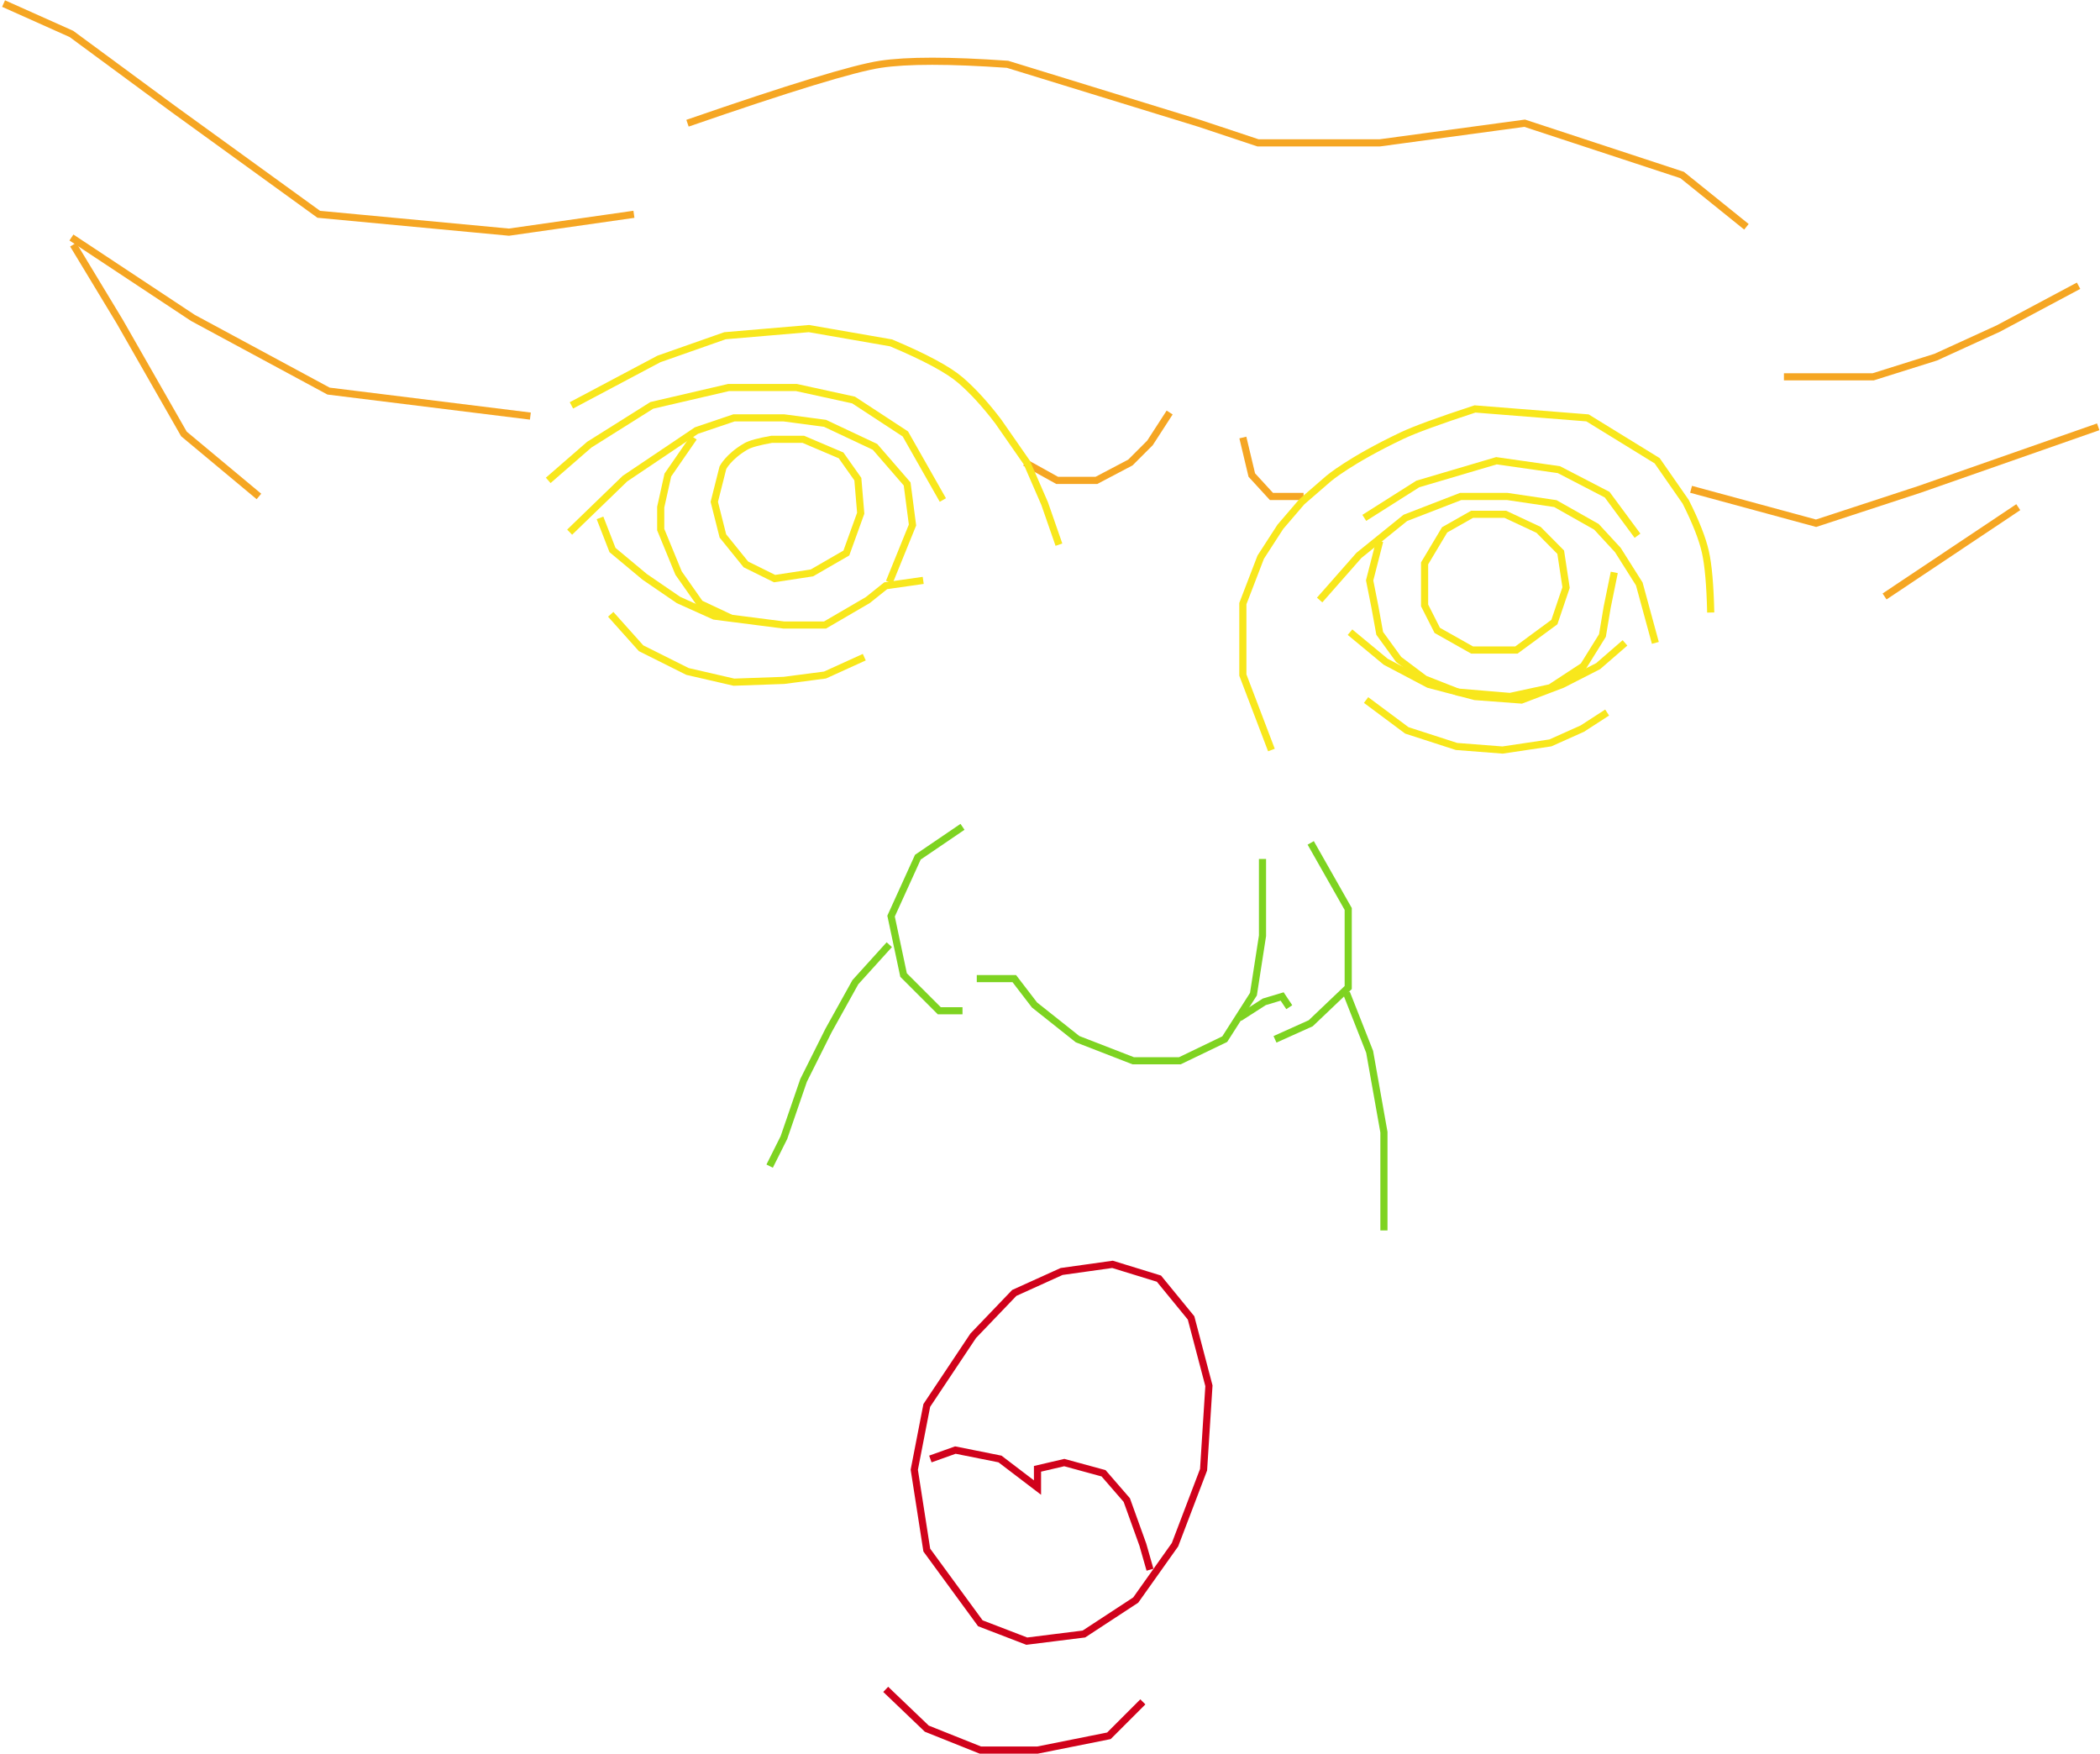
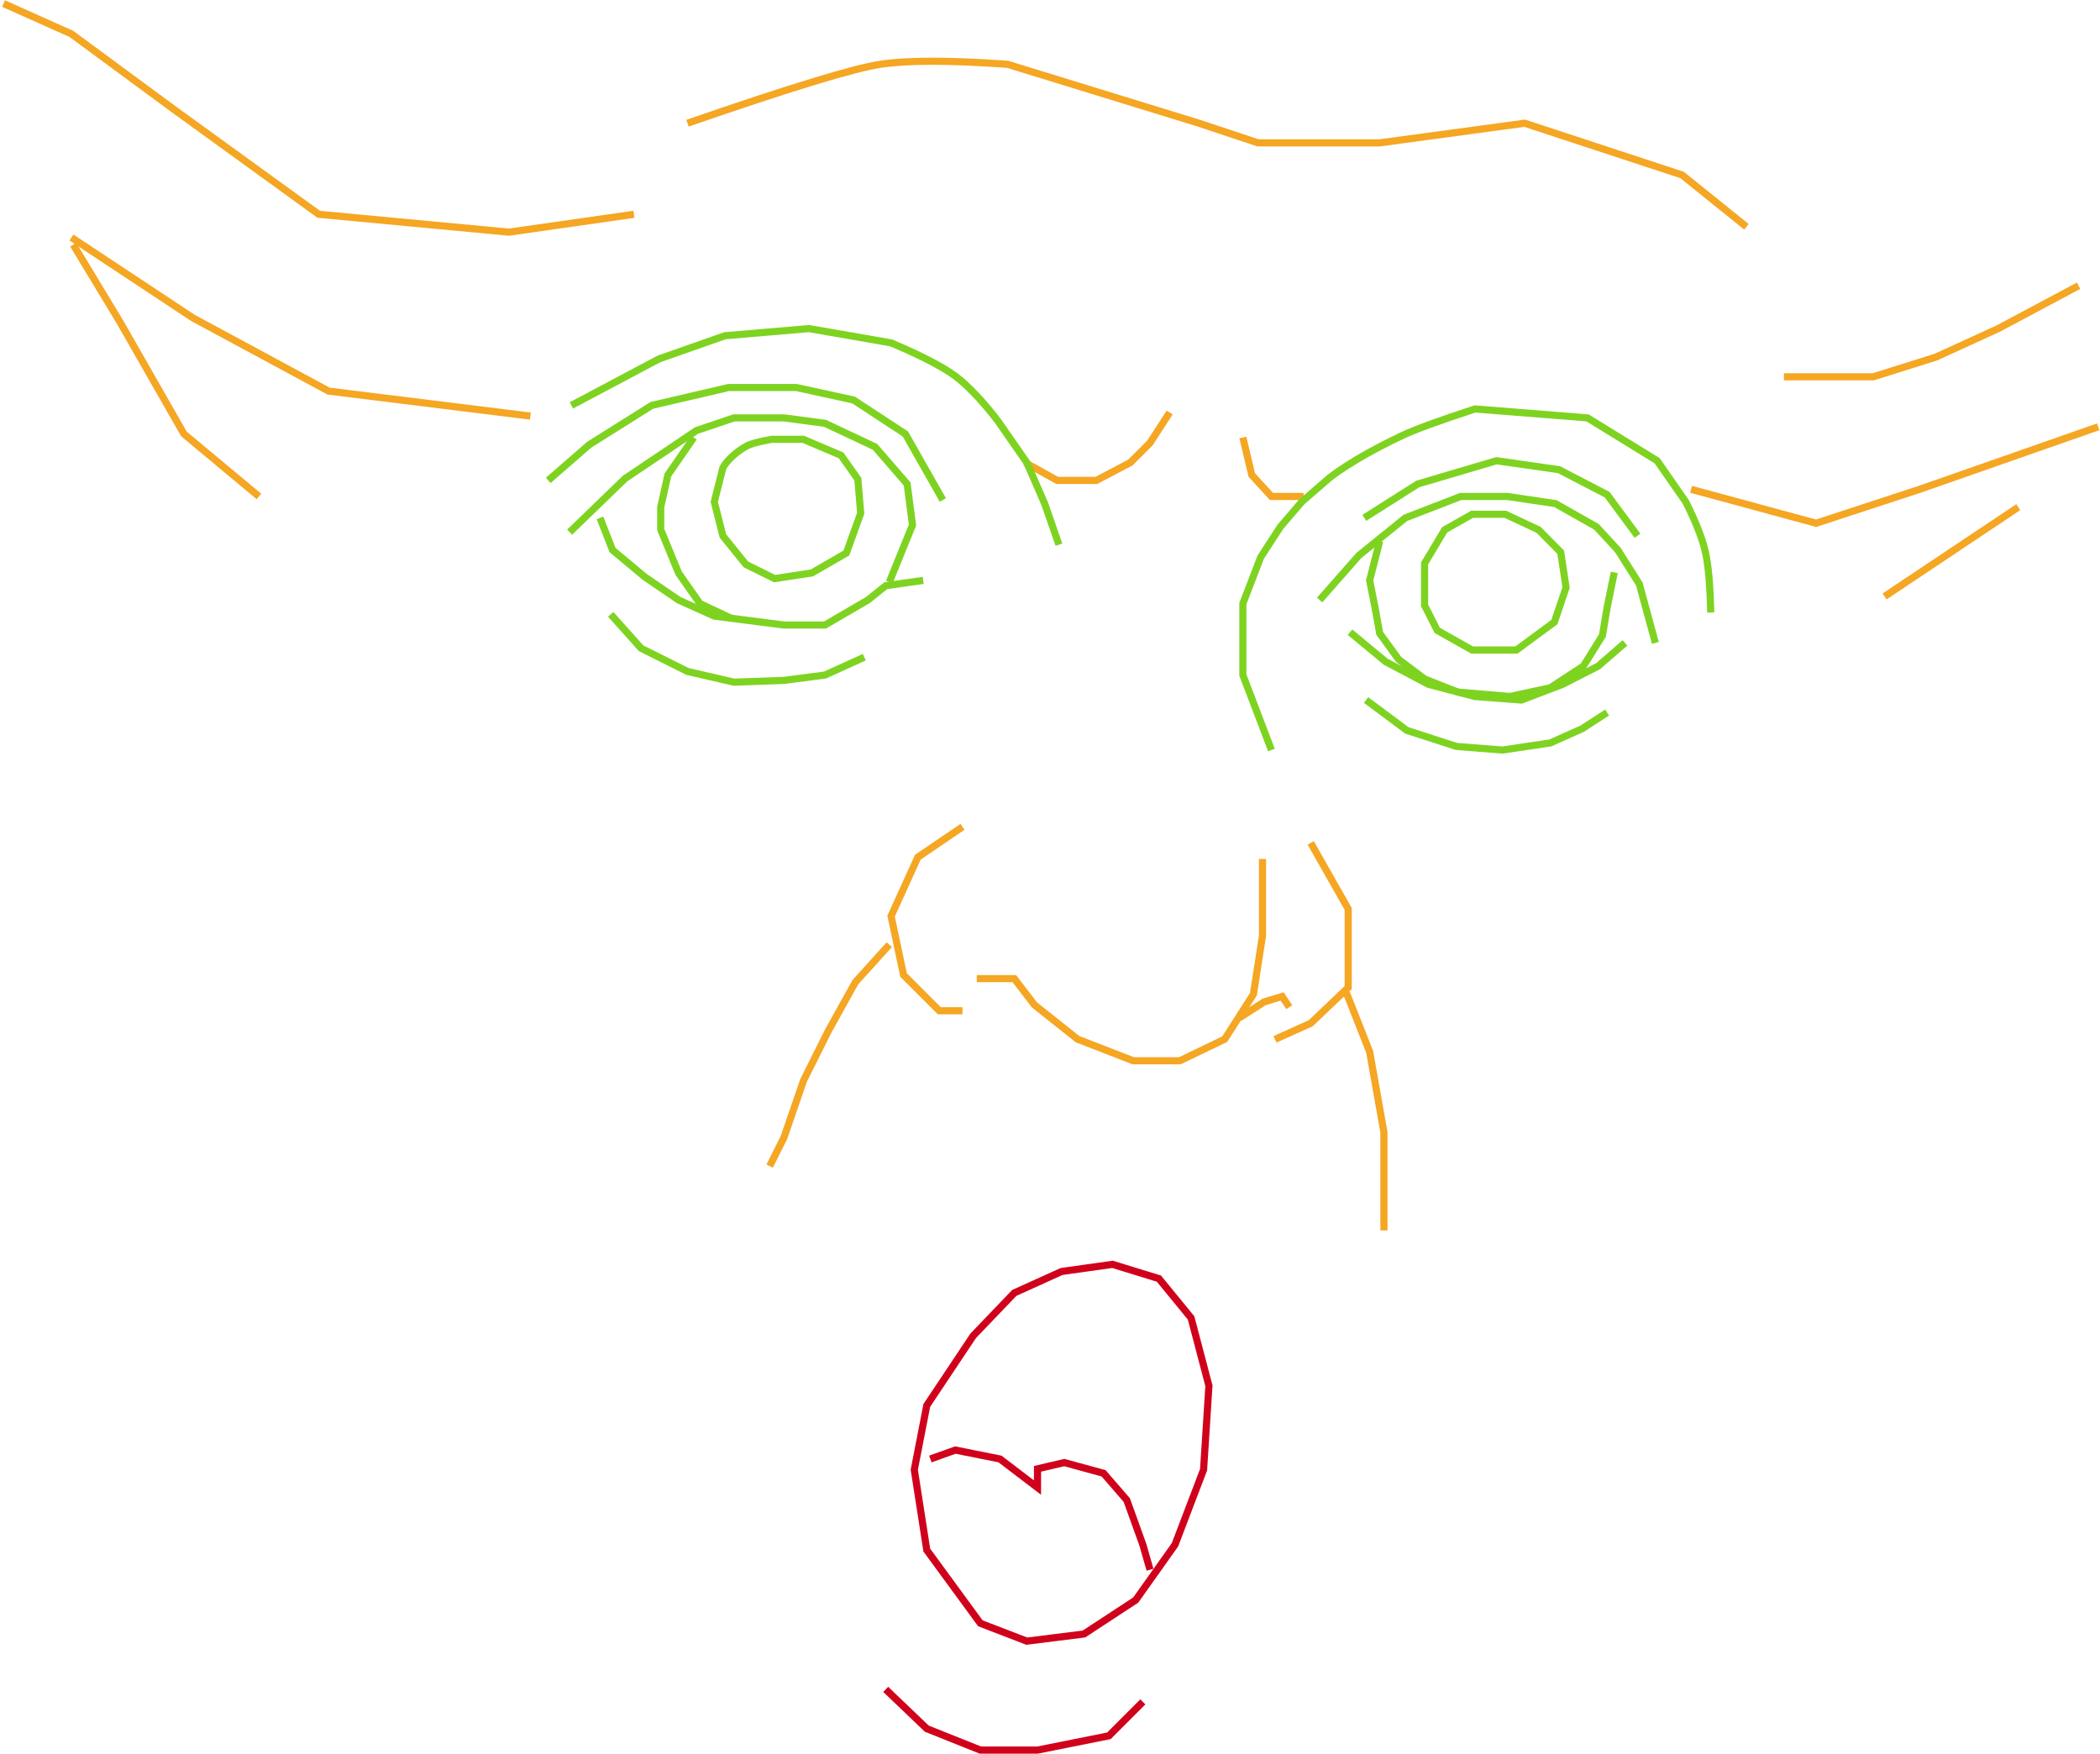
<svg xmlns="http://www.w3.org/2000/svg" width="588px" height="491px" viewBox="0 0 588 491" version="1.1">
  <defs />
  <g id="Page-1" stroke="none" stroke-width="1" fill="none" fill-rule="evenodd">
    <g id="ferengi" transform="translate(-251, -198)" fill-rule="nonzero" stroke-width="2">
      <g id="expression3" transform="translate(252, 199)">
        <g id="brow" stroke="#F5A623">
          <polyline id="Path-19-Copy-2" points="0 0 19 8.5 47.5 29.5 88.25 59 141.5 64 176.5 59" />
          <polyline id="Path-20-Copy-2" points="581 79 558.5 91 541 99 523.5 104.5 498.5 104.5" />
          <path d="M191.5,33.5 C220.01,23.637 238.01,18.137 245.5,17 C252.99,15.863 264.856,15.863 281.098,17 L334.712,33.5 L351.247,39 L385.32,39 L425.906,33.5 L470,48 L488,62.5" id="Path-7-Copy-2" />
          <polyline id="Path-4-Copy-3" points="19 65.5 53 88 91 108.5 147.5 115.5" />
          <path d="M526.679,166 L564.118,141" id="Path-5-Copy-3" />
          <polyline id="Path-60" points="19.5 67.5 32.5 89 50.5 120.5 71.5 138" />
          <polyline id="Path-61" points="586.5 118.5 536.5 136 507.5 145.5 472.5 136" />
          <polyline id="Path-58" points="286 128.5 295 133.5 306 133.5 315.5 128.5 321 123 326.5 114.5" />
          <polyline id="Path-59" points="347 121.5 349.5 132 355 138 364 138" />
        </g>
        <g id="mouth" transform="translate(247, 353)" stroke="#D0021B">
          <path d="M0,119 L11.5,130 C21.5,134 26.5,136 26.5,136 C37.167,136 42.5,136 42.5,136 C55.833,133.333 62.5,132 62.5,132 L72,122.5" id="Path-18-Copy-2" />
          <polygon id="Path-48" points="24.5 20 11.5 39.5 8 57.5 11.5 80 26.5 100.5 39.5 105.5 55.5 103.5 70 94 81 78.5 89 57.5 90.5 34 85.5 15 76.5 4 63.5 0 49.25 2 36 8" />
          <path d="M12.5,54.5 L19.5,52 L32,54.5 L42.5,62.5 C42.5,59 42.5,57.25 42.5,57.25 C47.5,56.083 50,55.5 50,55.5 C57.333,57.5 61,58.5 61,58.5 C65.333,63.5 67.5,66 67.5,66 C70.5,74.333 72,78.5 72,78.5 L74,85.5" id="Path-49" />
        </g>
-         <g id="nose" transform="translate(214, 230)" stroke="#7ED321">
+         <g id="nose" transform="translate(214, 230)" stroke="#F5A623">
          <polyline id="Path-11-Copy-2" points="58.5 43 69 43 74.655 50.374 86.716 59.951 102.294 66 115.36 66 127.924 59.951 135.964 47.35 138.5 31 138.5 9.5" />
          <polyline id="Path-51" points="152 5 162.5 23.5 162.5 45.5 152 55.5 142 60" />
          <polyline id="Path-52" points="54.5 0.5 42 9 34.5 25.5 38 42 48 52 54.5 52" />
          <polyline id="Path-53" points="162 47 168.5 63.5 172.5 86 172.5 113.5" />
          <polyline id="Path-54" points="34 33.5 24.5 44 17 57.5 10 71.5 4.5 87.5 0.5 95.5" />
          <polyline id="Path-55" points="132 54 139 49.5 144 48 146 51" />
        </g>
-         <g id="eyes" transform="translate(152, 91)" stroke="#F8E71C">
+         <g id="eyes" transform="translate(152, 91)" stroke="#7ED321">
          <path d="M7,21.5 L31.5,8.5 L50,2 L73.5,0 L96.5,4 C106.066,8.028 112.566,11.528 116,14.5 C119.434,17.472 122.934,21.305 126.5,26 L134.5,37.5 L139.5,49 L143.5,60.5" id="Path-21-Copy" />
          <path d="M326,79.5 C325.834,71.859 325.334,66.192 324.5,62.5 C323.666,58.808 321.833,54.141 319,48.5 L311,37 C298,29 291.5,25 291.5,25 C270.5,23.333 260,22.5 260,22.5 C249.917,25.796 243.083,28.296 239.5,30 C224.895,36.947 219,42 219,42 C214,46.333 211.5,48.5 211.5,48.5 C207.5,53.167 205.5,55.5 205.5,55.5 C201.833,61.167 200,64 200,64 C196.667,72.667 195,77 195,77 C195,90.333 195,97 195,97 L203,118" id="Path-22-Copy" />
          <path d="M216.5,76 L227.5,63.5 L240.5,53 C250.833,49 256,47 256,47 C264.667,47 269,47 269,47 C278,48.333 282.5,49 282.5,49 C290.167,53.333 294,55.5 294,55.5 C298,59.833 300,62 300,62 C304,68.333 306,71.5 306,71.5 L310.5,88" id="Path-23-Copy" />
          <path d="M229.5,104 L240.919,112.5 C250.183,115.5 254.815,117 254.815,117 C263.417,117.667 267.719,118 267.719,118 C276.652,116.667 281.119,116 281.119,116 C287.074,113.333 290.052,112 290.052,112 L297,107.5" id="Path-24-Copy" />
          <path d="M225,85 L235,93.282 C243,97.504 247,99.615 247,99.615 C255.667,101.889 260,103.026 260,103.026 C268.667,103.675 273,104 273,104 C280.667,101.077 284.5,99.615 284.5,99.615 C291.167,96.205 294.5,94.5 294.5,94.5 L302,88" id="Path-25-Copy" />
          <path d="M233.317,59.5 C231.439,66.833 230.5,70.5 230.5,70.5 C231.494,75.51 231.99,78.016 231.99,78.016 C232.875,82.891 233.317,85.328 233.317,85.328 C236.856,90.203 238.625,92.641 238.625,92.641 C243.49,96.297 245.923,98.125 245.923,98.125 C252.115,100.562 255.212,101.781 255.212,101.781 C264.942,102.594 269.808,103 269.808,103 C277.327,101.375 281.087,100.562 281.087,100.562 C287.279,96.5 290.375,94.469 290.375,94.469 C293.913,88.781 295.683,85.938 295.683,85.938 C296.567,80.656 297.01,78.016 297.01,78.016 L299,68.266" id="Path-26-Copy" />
          <path d="M251.5,56.348 C247.758,62.609 245.886,65.739 245.886,65.739 C245.886,73.58 245.886,77.5 245.886,77.5 C248.25,82.167 249.432,84.5 249.432,84.5 C255.932,88.167 259.182,90 259.182,90 C267.455,90 271.591,90 271.591,90 C278.682,84.783 282.227,82.174 282.227,82.174 C284.409,75.725 285.5,72.5 285.5,72.5 C284.5,65.906 284,62.609 284,62.609 C279.864,58.435 277.795,56.348 277.795,56.348 C271.598,53.449 268.5,52 268.5,52 L259.182,52 C254.061,54.899 251.5,56.348 251.5,56.348 Z" id="Path-27-Copy" />
          <path d="M18,80 L26.5,89.5 C35.167,93.833 39.5,96 39.5,96 C48.167,98 52.5,99 52.5,99 C61.833,98.667 66.5,98.5 66.5,98.5 C74.167,97.5 78,97 78,97 L89,92" id="Path-28-Copy" />
          <path d="M6.5,57 C16.833,47 22,42 22,42 C35.333,33.035 42,28.552 42,28.552 C49,26.184 52.5,25 52.5,25 C61.833,25 66.5,25 66.5,25 C74.167,26.015 78,26.522 78,26.522 C87.333,30.92 92,33.119 92,33.119 C98,40.04 101,43.5 101,43.5 C102,51.167 102.5,55 102.5,55 L96,71" id="Path-29-Copy" />
          <path d="M15,53 C17.333,59 18.5,62 18.5,62 C24.5,67 27.5,69.5 27.5,69.5 C33.833,73.833 37,76 37,76 C43.667,79 47,80.5 47,80.5 L66.5,83 L78,83 L90,76 L95,72 L105.5,70.5" id="Path-30-Copy" />
          <path d="M41.25,30.5 C36.417,37.5 34,41 34,41 C32.667,47 32,50 32,50 C32,54.188 32,56.282 32,56.282 C35.333,64.394 37,68.451 37,68.451 C41,74.15 43,77 43,77 L51.5,81" id="Path-32-Copy" />
          <path d="M49.412,38.959 C47.804,45.327 47,48.51 47,48.51 C48.608,54.878 49.412,58.061 49.412,58.061 C53.699,63.367 55.843,66.02 55.843,66.02 C61.203,68.673 63.882,70 63.882,70 C70.85,68.939 74.333,68.408 74.333,68.408 C80.765,64.694 83.98,62.837 83.98,62.837 C86.66,55.408 88,51.694 88,51.694 C87.464,45.327 87.196,42.143 87.196,42.143 C84.065,37.714 82.5,35.5 82.5,35.5 C75.448,32.5 71.922,31 71.922,31 L63.078,31 C59.442,31.642 57.03,32.309 55.843,33 C50.938,35.857 49.412,38.959 49.412,38.959 Z" id="Path-33-Copy" />
          <polyline id="Path-56" points="0.5 42.5 12 32.5 29.5 21.5 51 16.5 70 16.5 86 20 100.5 29.5 111 48" />
          <polyline id="Path-57" points="229 53 244 43.5 266 37 283.5 39.5 297 46.5 305.5 58" />
        </g>
      </g>
    </g>
  </g>
</svg>
